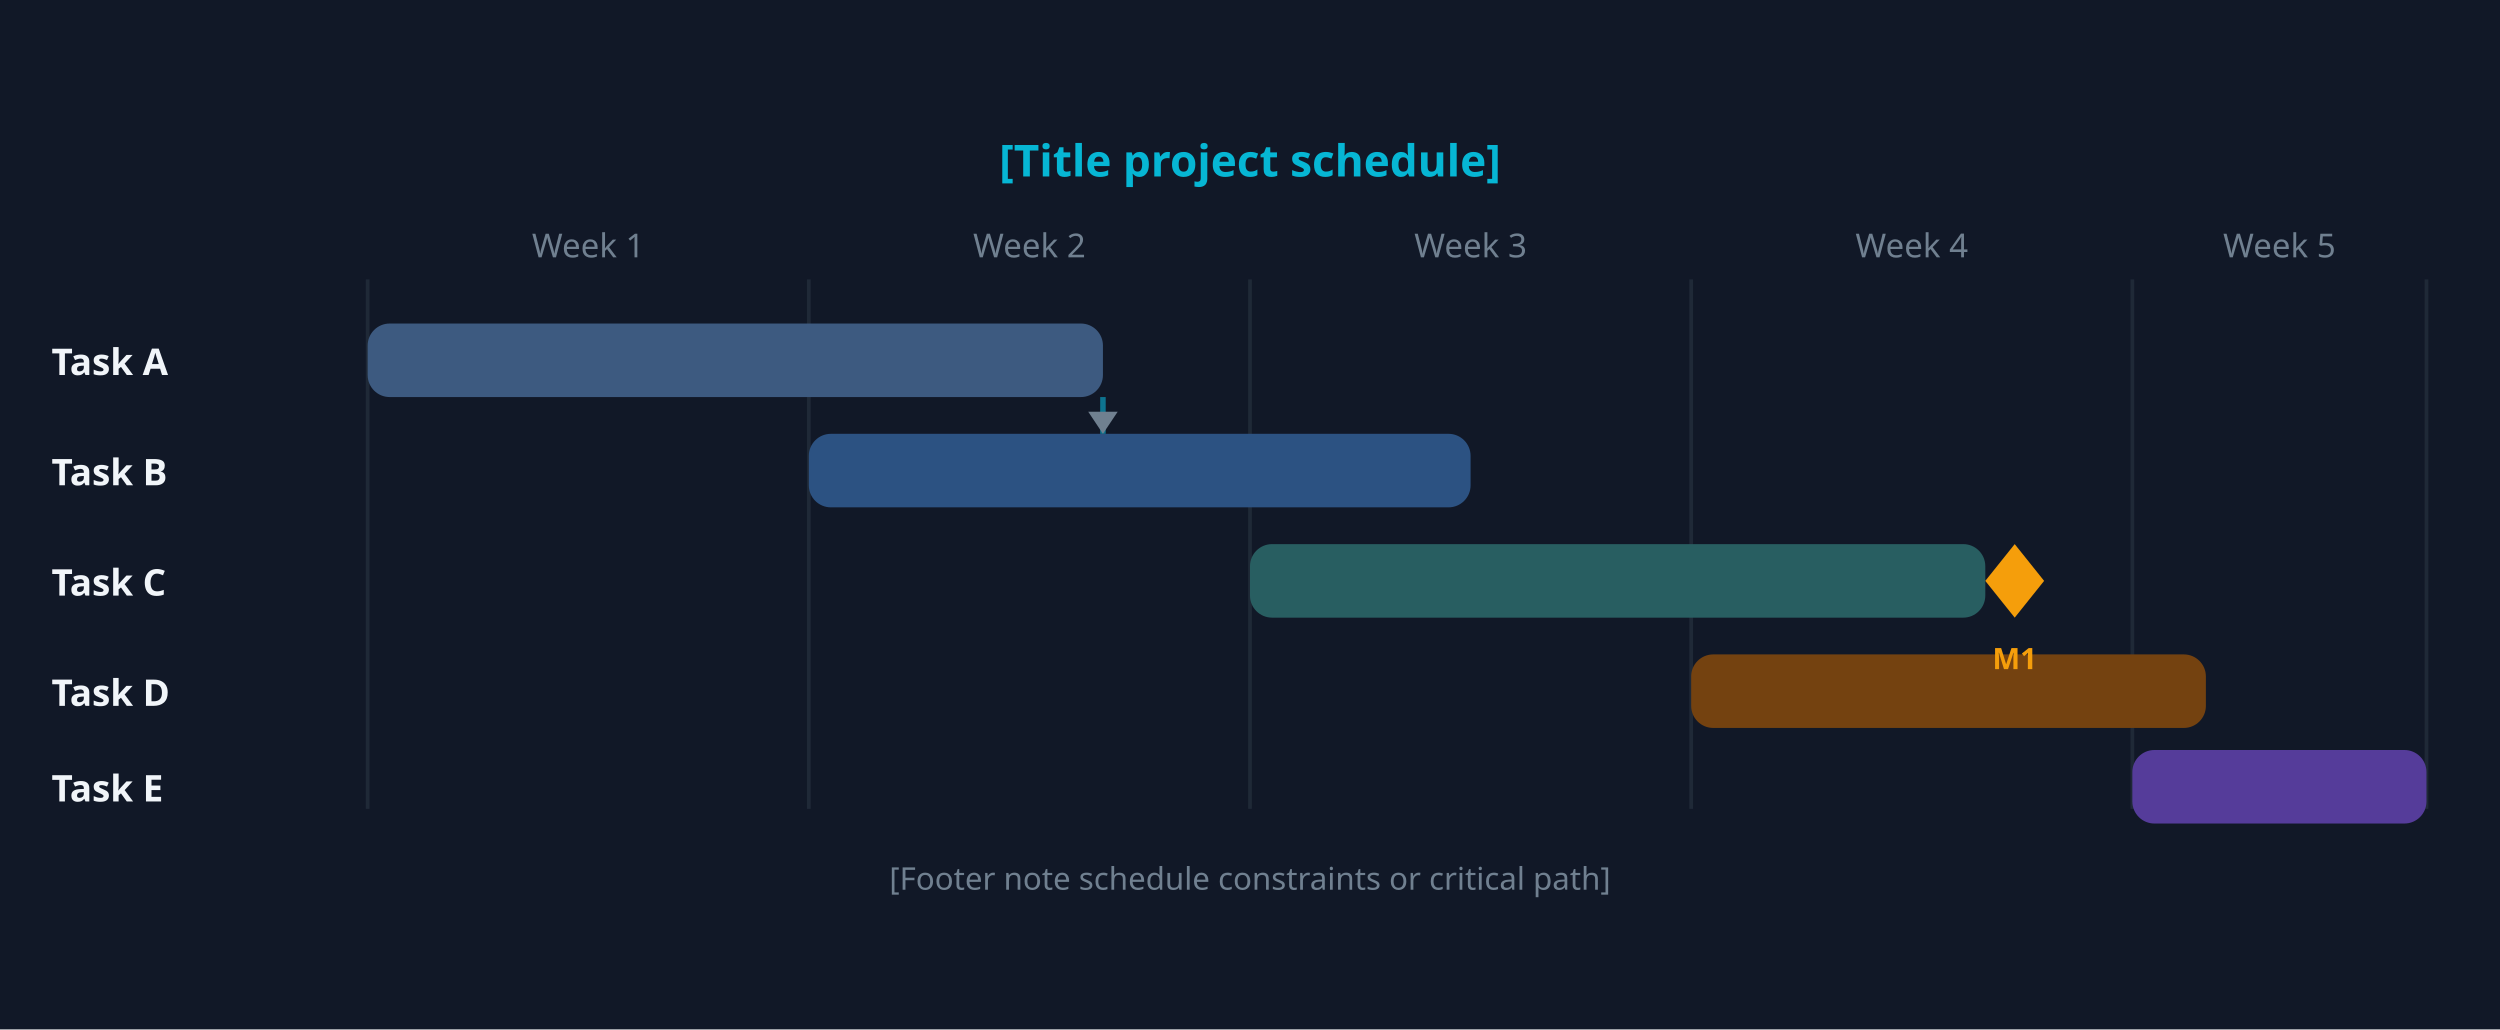
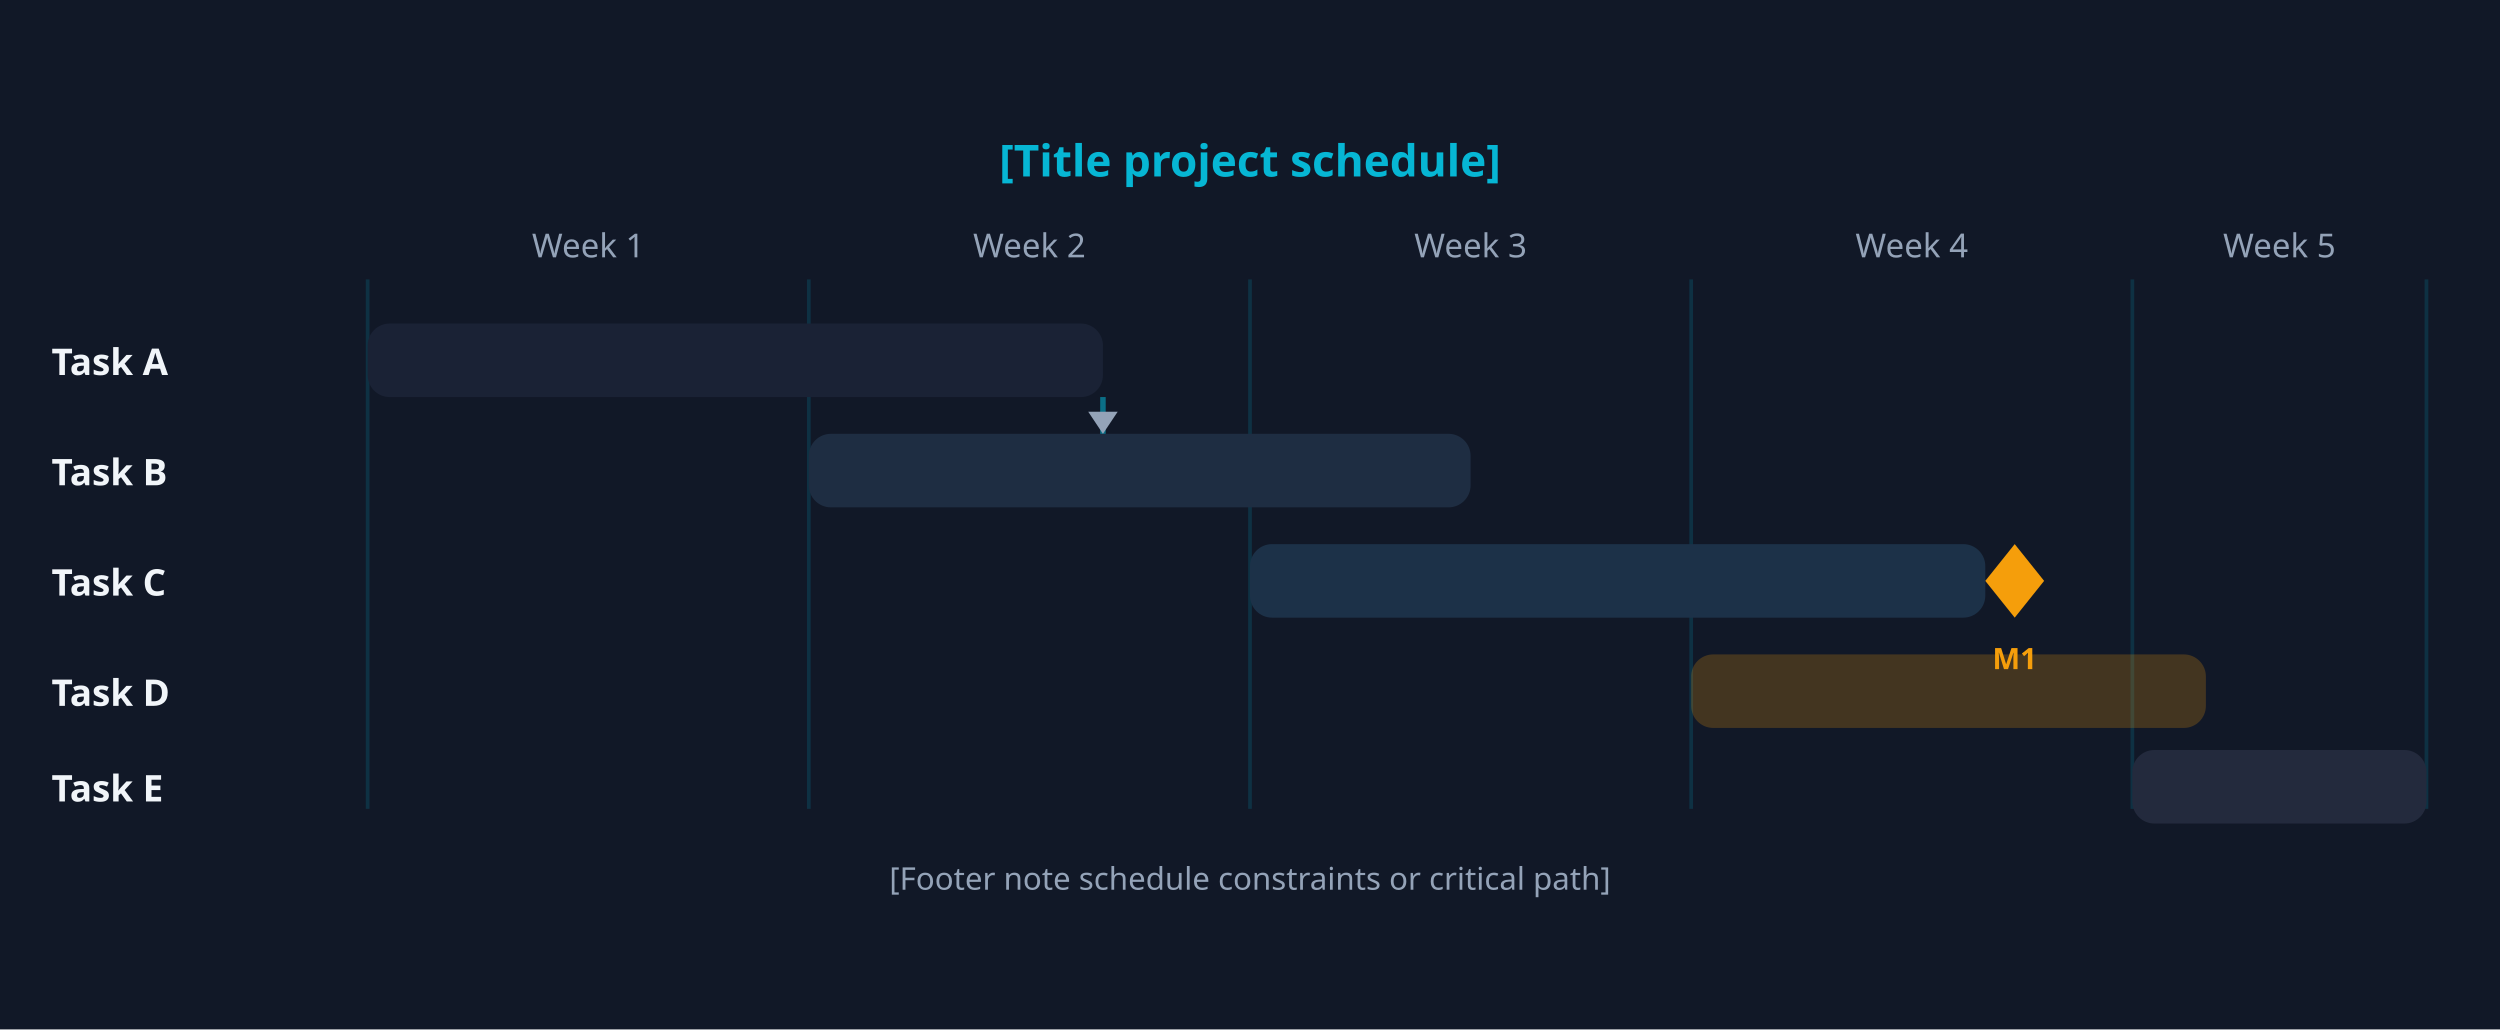
<svg xmlns="http://www.w3.org/2000/svg" viewBox="0 0 680 280" width="680" height="280" role="img" aria-labelledby="title desc">
  <rect width="100%" height="100%" fill="#111827" />
  <g transform="translate(0, 30)">
    <g font-family="system-ui, Segoe UI, sans-serif">
      <text x="340" y="18" text-anchor="middle" font-weight="700" font-size="12" fill="#06B6D4">[Title  project schedule]</text>
-       <text x="160" y="40" text-anchor="middle" font-size="9" fill="#708090">Week 1</text>
-       <text x="280" y="40" text-anchor="middle" font-size="9" fill="#708090">Week 2</text>
-       <text x="400" y="40" text-anchor="middle" font-size="9" fill="#708090">Week 3</text>
-       <text x="520" y="40" text-anchor="middle" font-size="9" fill="#708090">Week 4</text>
-       <text x="620" y="40" text-anchor="middle" font-size="9" fill="#708090">Week 5</text>
-       <g stroke="#1f2937" stroke-width="1">
+       <text x="160" y="40" text-anchor="middle" font-size="9" fill="#94a3b8">Week 1</text>
+       <text x="280" y="40" text-anchor="middle" font-size="9" fill="#94a3b8">Week 2</text>
+       <text x="400" y="40" text-anchor="middle" font-size="9" fill="#94a3b8">Week 3</text>
+       <text x="520" y="40" text-anchor="middle" font-size="9" fill="#94a3b8">Week 4</text>
+       <text x="620" y="40" text-anchor="middle" font-size="9" fill="#94a3b8">Week 5</text>
+       <g stroke="rgba(6,182,212,0.16)" stroke-width="1">
        <line x1="100" y1="46" x2="100" y2="190" />
        <line x1="220" y1="46" x2="220" y2="190" />
        <line x1="340" y1="46" x2="340" y2="190" />
        <line x1="460" y1="46" x2="460" y2="190" />
        <line x1="580" y1="46" x2="580" y2="190" />
        <line x1="660" y1="46" x2="660" y2="190" />
      </g>
      <text x="14" y="72" font-size="10" fill="#F1F5F9" font-weight="600">Task A</text>
      <text x="14" y="102" font-size="10" fill="#F1F5F9" font-weight="600">Task B</text>
      <text x="14" y="132" font-size="10" fill="#F1F5F9" font-weight="600">Task C</text>
      <text x="14" y="162" font-size="10" fill="#F1F5F9" font-weight="600">Task D</text>
      <text x="14" y="188" font-size="10" fill="#F1F5F9" font-weight="600">Task E</text>
-       <rect x="100" y="58" width="200" height="20" rx="6" fill="#3d5a80" />
-       <rect x="220" y="88" width="180" height="20" rx="6" fill="#2c5282" />
-       <rect x="340" y="118" width="200" height="20" rx="6" fill="#285e61" />
-       <rect x="460" y="148" width="140" height="20" rx="6" fill="#744210" />
-       <rect x="580" y="174" width="80" height="20" rx="6" fill="#553c9a" />
+       <rect x="100" y="58" width="200" height="20" rx="6" fill="#1a2235" />
+       <rect x="220" y="88" width="180" height="20" rx="6" fill="#1e2d42" />
+       <rect x="340" y="118" width="200" height="20" rx="6" fill="#1c3148" />
+       <rect x="460" y="148" width="140" height="20" rx="6" fill="rgba(245,158,11,0.22)" />
+       <rect x="580" y="174" width="80" height="20" rx="6" fill="#232a3d" />
      <polygon points="540,128 548,118 556,128 548,138" fill="#F59E0B" />
      <text x="548" y="152" text-anchor="middle" font-size="8" fill="#F59E0B" font-weight="600">M1</text>
-       <line x1="300" y1="78" x2="300" y2="88" stroke="#0e7490" stroke-width="1.5" />
-       <polygon points="300,88 296,82 304,82" fill="#708090" />
+       <line x1="300" y1="78" x2="300" y2="88" stroke="rgba(6,182,212,0.55)" stroke-width="1.5" />
+       <polygon points="300,88 296,82 304,82" fill="#94a3b8" />
    </g>
-     <text x="340" y="212" text-anchor="middle" font-family="system-ui, sans-serif" font-size="8.5" fill="#708090">[Footer note  schedule constraints or critical path]</text>
+     <text x="340" y="212" text-anchor="middle" font-family="system-ui, sans-serif" font-size="8.5" fill="#94a3b8">[Footer note  schedule constraints or critical path]</text>
  </g>
</svg>
